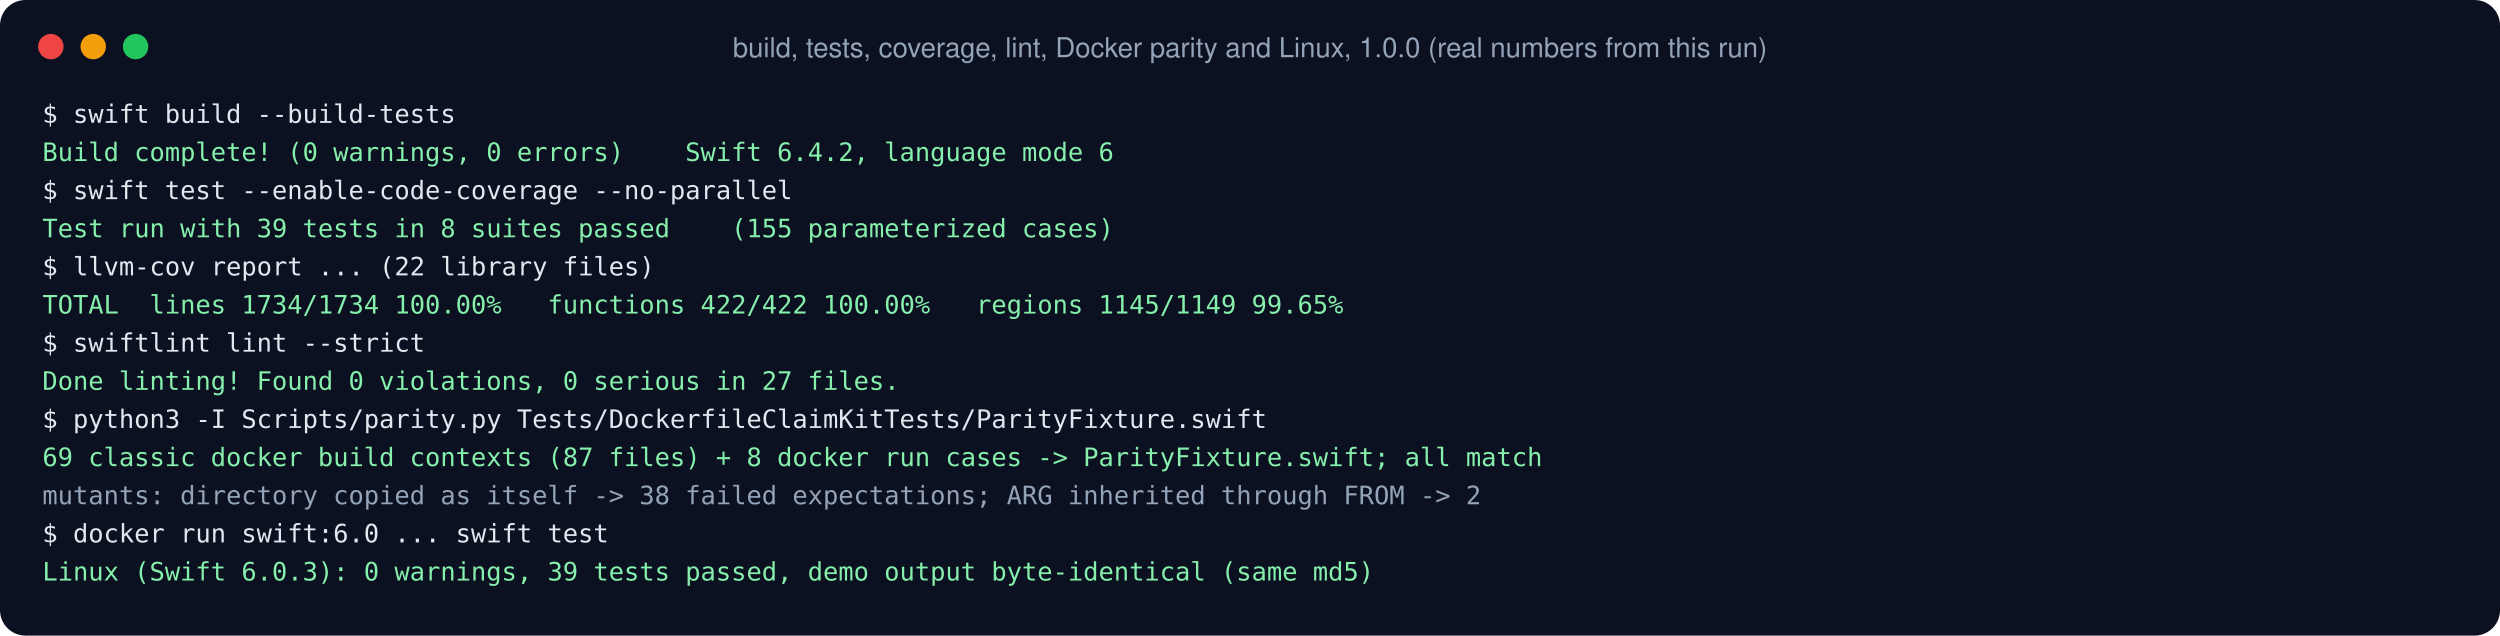
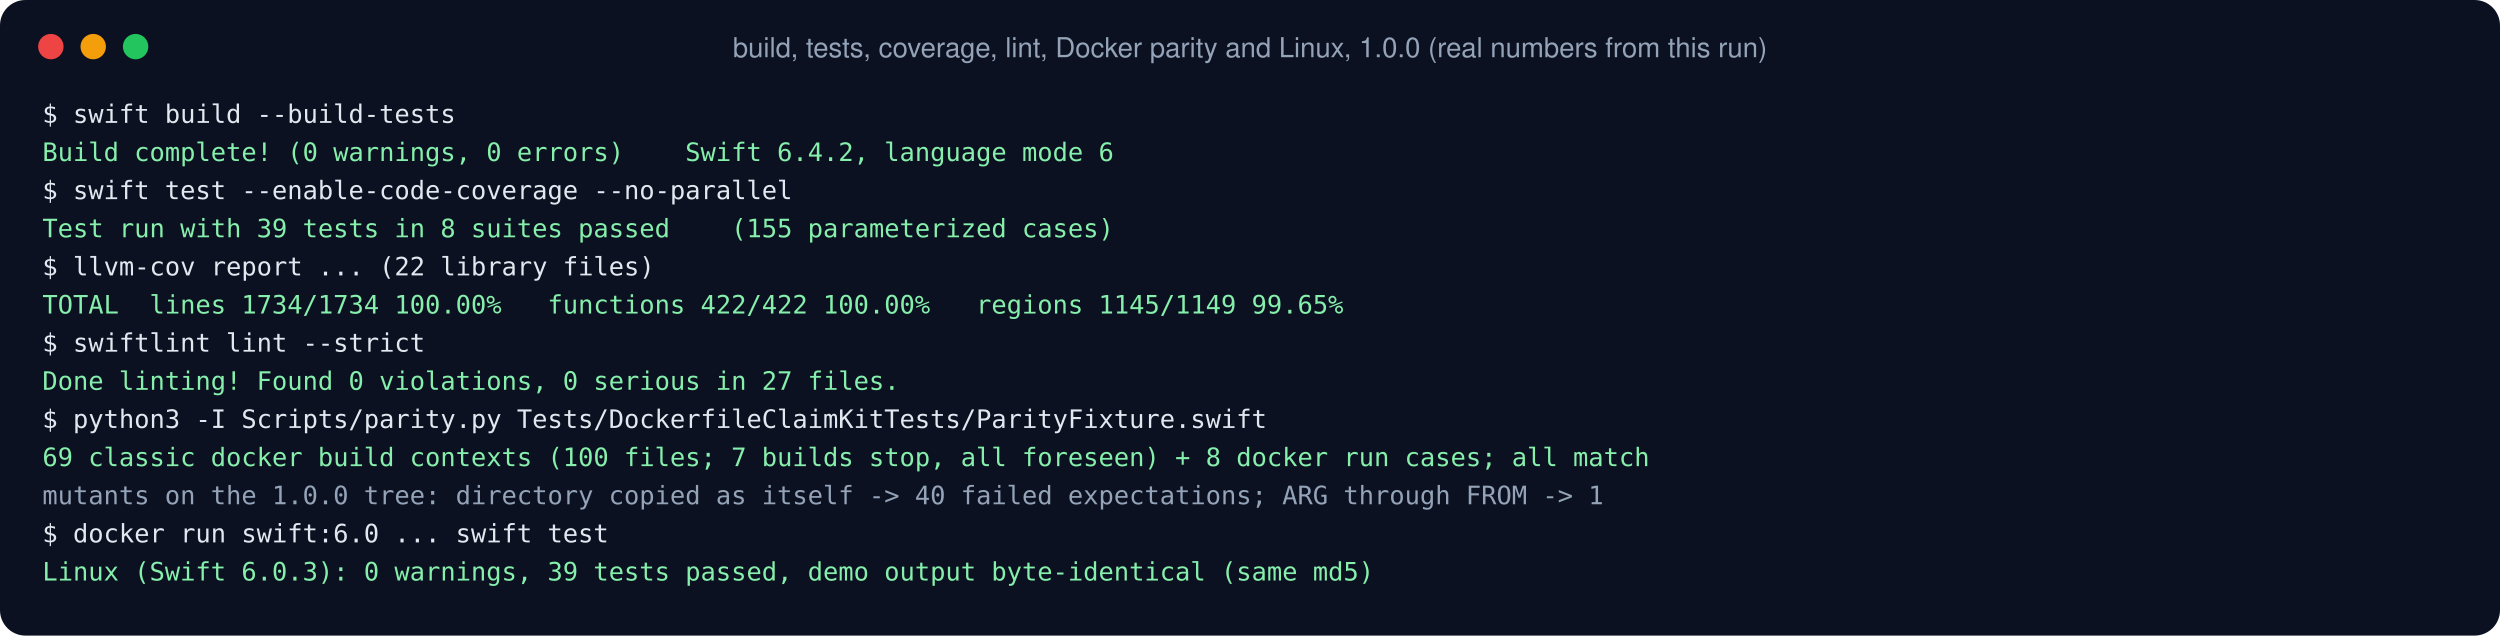
<svg xmlns="http://www.w3.org/2000/svg" width="1180" height="300" viewBox="0 0 1180 300">
  <rect width="1180" height="300" rx="12" fill="#0b1120" />
  <circle cx="24" cy="22" r="6" fill="#ef4444" />
  <circle cx="44" cy="22" r="6" fill="#f59e0b" />
  <circle cx="64" cy="22" r="6" fill="#22c55e" />
  <text x="590.0" y="27" fill="#94a3b8" font-family="Helvetica, Arial, sans-serif" font-size="13" text-anchor="middle" font-weight="normal">build, tests, coverage, lint, Docker parity and Linux, 1.0.0 (real numbers from this run)</text>
  <text x="20" y="58" fill="#e2e8f0" font-family="Menlo, Monaco, monospace" font-size="12" text-anchor="start" font-weight="normal">$ swift build --build-tests</text>
  <text x="20" y="76" fill="#86efac" font-family="Menlo, Monaco, monospace" font-size="12" text-anchor="start" font-weight="normal">Build complete! (0 warnings, 0 errors)    Swift 6.4.2, language mode 6</text>
  <text x="20" y="94" fill="#e2e8f0" font-family="Menlo, Monaco, monospace" font-size="12" text-anchor="start" font-weight="normal">$ swift test --enable-code-coverage --no-parallel</text>
  <text x="20" y="112" fill="#86efac" font-family="Menlo, Monaco, monospace" font-size="12" text-anchor="start" font-weight="normal">Test run with 39 tests in 8 suites passed    (155 parameterized cases)</text>
  <text x="20" y="130" fill="#e2e8f0" font-family="Menlo, Monaco, monospace" font-size="12" text-anchor="start" font-weight="normal">$ llvm-cov report ... (22 library files)</text>
  <text x="20" y="148" fill="#86efac" font-family="Menlo, Monaco, monospace" font-size="12" text-anchor="start" font-weight="normal">TOTAL  lines 1734/1734 100.00%   functions 422/422 100.00%   regions 1145/1149 99.65%</text>
  <text x="20" y="166" fill="#e2e8f0" font-family="Menlo, Monaco, monospace" font-size="12" text-anchor="start" font-weight="normal">$ swiftlint lint --strict</text>
  <text x="20" y="184" fill="#86efac" font-family="Menlo, Monaco, monospace" font-size="12" text-anchor="start" font-weight="normal">Done linting! Found 0 violations, 0 serious in 27 files.</text>
  <text x="20" y="202" fill="#e2e8f0" font-family="Menlo, Monaco, monospace" font-size="12" text-anchor="start" font-weight="normal">$ python3 -I Scripts/parity.py Tests/DockerfileClaimKitTests/ParityFixture.swift</text>
-   <text x="20" y="220" fill="#86efac" font-family="Menlo, Monaco, monospace" font-size="12" text-anchor="start" font-weight="normal">69 classic docker build contexts (87 files) + 8 docker run cases -&gt; ParityFixture.swift; all match</text>
-   <text x="20" y="238" fill="#94a3b8" font-family="Menlo, Monaco, monospace" font-size="12" text-anchor="start" font-weight="normal">mutants: directory copied as itself -&gt; 38 failed expectations; ARG inherited through FROM -&gt; 2</text>
+   <text x="20" y="220" fill="#86efac" font-family="Menlo, Monaco, monospace" font-size="12" text-anchor="start" font-weight="normal">69 classic docker build contexts (100 files; 7 builds stop, all foreseen) + 8 docker run cases; all match</text>
+   <text x="20" y="238" fill="#94a3b8" font-family="Menlo, Monaco, monospace" font-size="12" text-anchor="start" font-weight="normal">mutants on the 1.0.0 tree: directory copied as itself -&gt; 40 failed expectations; ARG through FROM -&gt; 1</text>
  <text x="20" y="256" fill="#e2e8f0" font-family="Menlo, Monaco, monospace" font-size="12" text-anchor="start" font-weight="normal">$ docker run swift:6.0 ... swift test</text>
  <text x="20" y="274" fill="#86efac" font-family="Menlo, Monaco, monospace" font-size="12" text-anchor="start" font-weight="normal">Linux (Swift 6.0.3): 0 warnings, 39 tests passed, demo output byte-identical (same md5)</text>
</svg>
